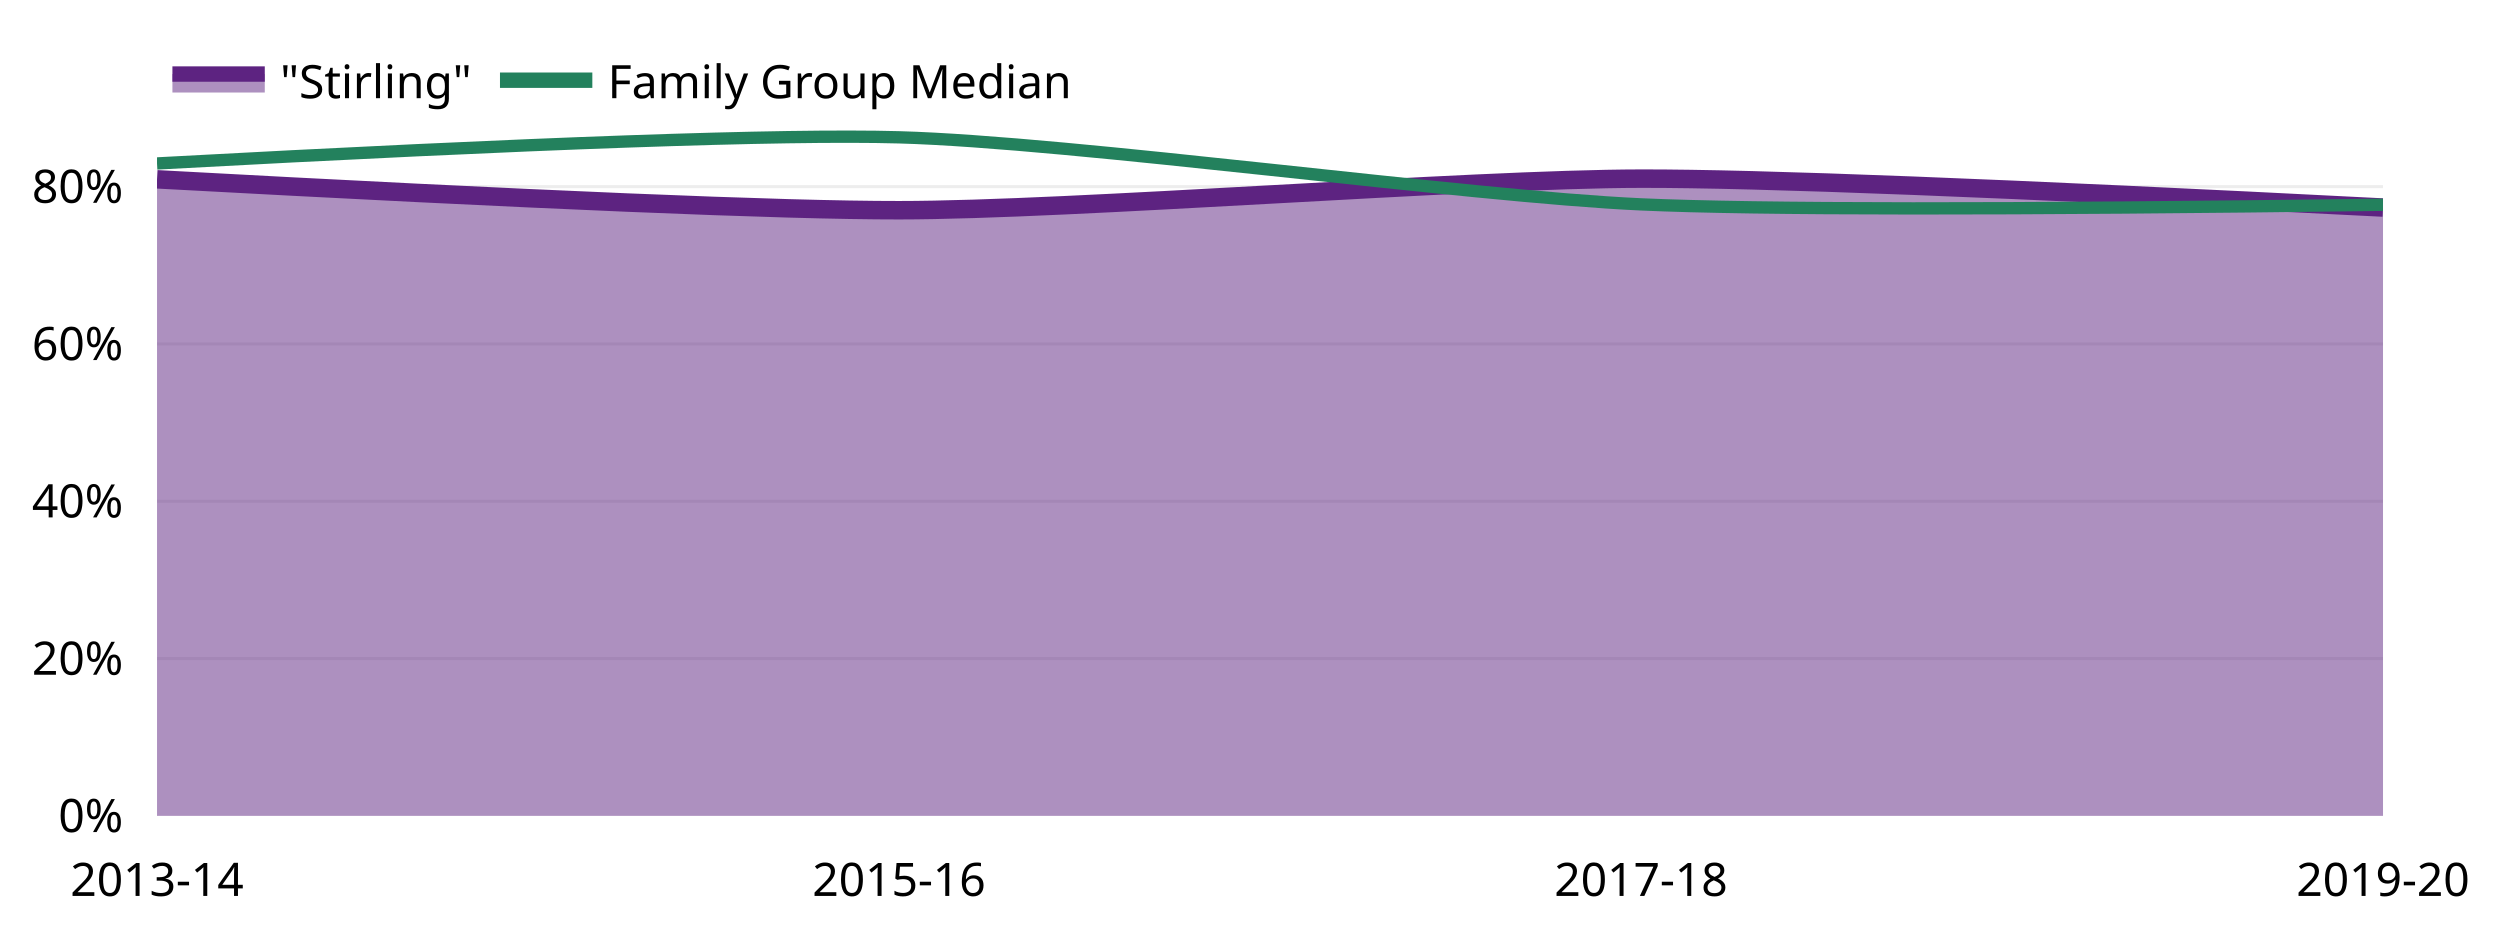
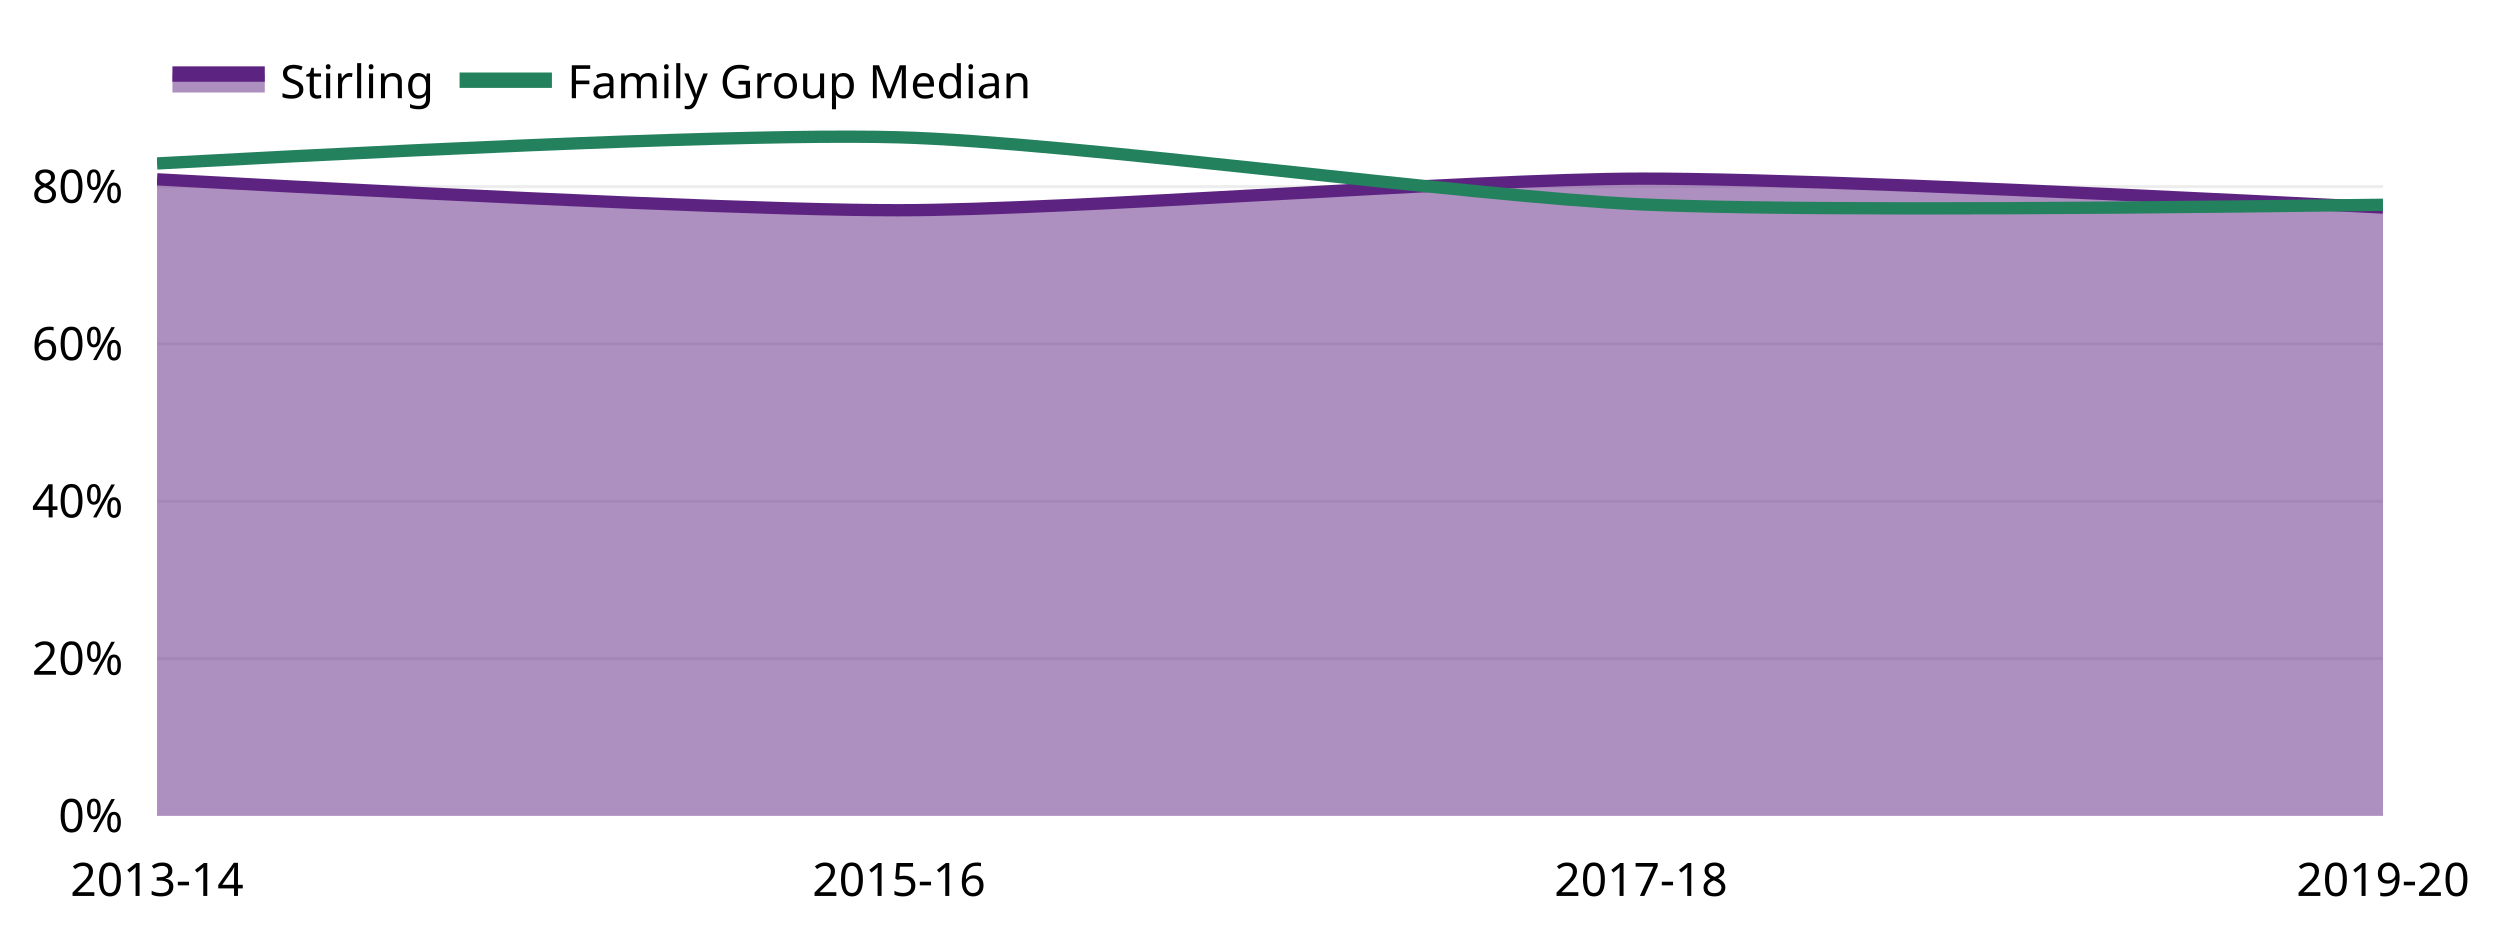
<svg xmlns="http://www.w3.org/2000/svg" class="main-svg" width="812" height="305" style="" viewBox="0 0 812 305">
  <rect x="0" y="0" width="812" height="305" style="fill: rgb(255, 255, 255); fill-opacity: 1;" />
-   <defs id="defs-2477cf">
+   <defs id="defs-84e84d">
    <g class="clips">
-       <clipPath id="clip2477cfxyplot" class="plotclip">
+       <clipPath id="clip84e84dxyplot" class="plotclip">
        <rect width="723" height="232" />
      </clipPath>
-       <clipPath class="axesclip" id="clip2477cfx">
+       <clipPath class="axesclip" id="clip84e84dx">
        <rect x="51" y="0" width="723" height="305" />
      </clipPath>
-       <clipPath class="axesclip" id="clip2477cfy">
+       <clipPath class="axesclip" id="clip84e84dy">
        <rect x="0" y="33" width="812" height="232" />
      </clipPath>
-       <clipPath class="axesclip" id="clip2477cfxy">
+       <clipPath class="axesclip" id="clip84e84dxy">
        <rect x="51" y="33" width="723" height="232" />
      </clipPath>
    </g>
    <g class="gradients" />
    <g class="patterns" />
  </defs>
  <g class="bglayer">
    <rect class="bg" x="41" y="23" width="743" height="252" style="fill: rgb(0, 0, 0); fill-opacity: 0; stroke-width: 0;" />
  </g>
  <g class="layer-below">
    <g class="imagelayer" />
    <g class="shapelayer" />
  </g>
  <g class="cartesianlayer">
    <g class="subplot xy">
      <g class="layer-subplot">
        <g class="shapelayer" />
        <g class="imagelayer" />
      </g>
      <g class="gridlayer">
        <g class="x">
          <path class="xgrid crisp" transform="translate(292,0)" d="M0,33v232" style="stroke: rgb(255, 255, 255); stroke-opacity: 1; stroke-width: 1px;" />
          <path class="xgrid crisp" transform="translate(533,0)" d="M0,33v232" style="stroke: rgb(255, 255, 255); stroke-opacity: 1; stroke-width: 1px;" />
        </g>
        <g class="y">
          <path class="ygrid crisp" transform="translate(0,213.9)" d="M51,0h723" style="stroke: rgb(237, 237, 237); stroke-opacity: 1; stroke-width: 1px;" />
          <path class="ygrid crisp" transform="translate(0,162.81)" d="M51,0h723" style="stroke: rgb(237, 237, 237); stroke-opacity: 1; stroke-width: 1px;" />
          <path class="ygrid crisp" transform="translate(0,111.71)" d="M51,0h723" style="stroke: rgb(237, 237, 237); stroke-opacity: 1; stroke-width: 1px;" />
          <path class="ygrid crisp" transform="translate(0,60.62)" d="M51,0h723" style="stroke: rgb(237, 237, 237); stroke-opacity: 1; stroke-width: 1px;" />
        </g>
      </g>
      <g class="zerolinelayer">
        <path class="yzl zl crisp" transform="translate(0,265)" d="M51,0h723" style="stroke: rgb(255, 255, 255); stroke-opacity: 1; stroke-width: 2px;" />
      </g>
      <path class="xlines-below" />
      <path class="ylines-below" />
      <g class="overlines-below" />
      <g class="xaxislayer-below" />
      <g class="yaxislayer-below" />
      <g class="overaxes-below" />
-       <g class="plot" transform="translate(51,33)" clip-path="url(#clip2477cfxyplot)">
+       <g class="plot" transform="translate(51,33)" clip-path="url(#clip84e84dxyplot)">
        <g class="scatterlayer mlayer">
-           <g class="trace scatter trace1c1683" style="stroke-miterlimit: 2;">
+           <g class="trace scatter traced48cc1" style="stroke-miterlimit: 2;">
            <g class="fills">
              <g>
                <path class="js-fill" d="M723,232L0,232L0,25.24Q184.77,35.31 241,35.28C297.23,35.25 425.76,25.12 482,25.02Q538.23,24.92 723,34.41" style="fill: rgb(93, 35, 129); fill-opacity: 0.5; stroke-width: 0;" />
              </g>
            </g>
            <g class="errorbars" />
            <g class="lines">
-               <path class="js-line" d="M0,25.24Q184.77,35.31 241,35.28C297.23,35.25 425.76,25.12 482,25.02Q538.23,24.92 723,34.41" style="vector-effect: non-scaling-stroke; fill: none; stroke: rgb(93, 35, 129); stroke-opacity: 1; stroke-width: 6px; opacity: 1;" />
+               <path class="js-line" d="M0,25.24Q184.77,35.31 241,35.28C297.23,35.25 425.76,25.12 482,25.02Q538.23,24.92 723,34.41" style="vector-effect: non-scaling-stroke; fill: none; stroke: rgb(93, 35, 129); stroke-opacity: 1; stroke-width: 4px; opacity: 1;" />
            </g>
            <g class="points" />
            <g class="text" />
          </g>
-           <g class="trace scatter trace06274b" style="stroke-miterlimit: 2; opacity: 1;">
+           <g class="trace scatter tracefe0713" style="stroke-miterlimit: 2; opacity: 1;">
            <g class="fills" />
            <g class="errorbars" />
            <g class="lines">
              <path class="js-line" d="M0,20.09Q184.82,10.06 241,11.6C297.28,13.15 425.71,30.83 482,33.38Q538.18,35.93 723,33.51" style="vector-effect: non-scaling-stroke; fill: none; stroke: rgb(35, 129, 93); stroke-opacity: 1; stroke-width: 4px; opacity: 1;" />
            </g>
            <g class="points" />
            <g class="text" />
          </g>
        </g>
      </g>
      <g class="overplot" />
      <path class="xlines-above crisp" d="M0,0" style="fill: none;" />
      <path class="ylines-above crisp" d="M0,0" style="fill: none;" />
      <g class="overlines-above" />
      <g class="xaxislayer-above">
        <g class="xtick">
          <text text-anchor="middle" x="0" y="291" transform="translate(51,0)" style="font-family: 'Segoe UI Semibold'; font-size: 15px; fill: rgb(0, 0, 0); fill-opacity: 1; white-space: pre; opacity: 1;">2013-14</text>
        </g>
        <g class="xtick">
          <text text-anchor="middle" x="0" y="291" transform="translate(292,0)" style="font-family: 'Segoe UI Semibold'; font-size: 15px; fill: rgb(0, 0, 0); fill-opacity: 1; white-space: pre; opacity: 1;">2015-16</text>
        </g>
        <g class="xtick">
          <text text-anchor="middle" x="0" y="291" transform="translate(533,0)" style="font-family: 'Segoe UI Semibold'; font-size: 15px; fill: rgb(0, 0, 0); fill-opacity: 1; white-space: pre; opacity: 1;">2017-18</text>
        </g>
        <g class="xtick">
          <text text-anchor="middle" x="0" y="291" transform="translate(774,0)" style="font-family: 'Segoe UI Semibold'; font-size: 15px; fill: rgb(0, 0, 0); fill-opacity: 1; white-space: pre; opacity: 1;">2019-20</text>
        </g>
      </g>
      <g class="yaxislayer-above">
        <g class="ytick">
          <text text-anchor="end" x="40" y="5.25" transform="translate(0,265)" style="font-family: 'Segoe UI Semibold'; font-size: 15px; fill: rgb(0, 0, 0); fill-opacity: 1; white-space: pre; opacity: 1;">0%</text>
        </g>
        <g class="ytick">
          <text text-anchor="end" x="40" y="5.25" style="font-family: 'Segoe UI Semibold'; font-size: 15px; fill: rgb(0, 0, 0); fill-opacity: 1; white-space: pre; opacity: 1;" transform="translate(0,213.9)">20%</text>
        </g>
        <g class="ytick">
          <text text-anchor="end" x="40" y="5.25" style="font-family: 'Segoe UI Semibold'; font-size: 15px; fill: rgb(0, 0, 0); fill-opacity: 1; white-space: pre; opacity: 1;" transform="translate(0,162.81)">40%</text>
        </g>
        <g class="ytick">
          <text text-anchor="end" x="40" y="5.25" style="font-family: 'Segoe UI Semibold'; font-size: 15px; fill: rgb(0, 0, 0); fill-opacity: 1; white-space: pre; opacity: 1;" transform="translate(0,111.71)">60%</text>
        </g>
        <g class="ytick">
          <text text-anchor="end" x="40" y="5.25" style="font-family: 'Segoe UI Semibold'; font-size: 15px; fill: rgb(0, 0, 0); fill-opacity: 1; white-space: pre; opacity: 1;" transform="translate(0,60.62)">80%</text>
        </g>
      </g>
      <g class="overaxes-above" />
    </g>
  </g>
  <g class="polarlayer" />
  <g class="smithlayer" />
  <g class="ternarylayer" />
  <g class="geolayer" />
  <g class="funnelarealayer" />
  <g class="pielayer" />
  <g class="iciclelayer" />
  <g class="treemaplayer" />
  <g class="sunburstlayer" />
  <g class="glimages" />
-   <defs id="topdefs-2477cf">
+   <defs id="topdefs-84e84d">
    <g class="clips" />
-     <clipPath id="legend2477cf">
-       <rect width="298" height="33" x="0" y="0" />
+     <clipPath id="legend84e84d">
+       <rect width="285" height="33" x="0" y="0" />
    </clipPath>
  </defs>
  <g class="layer-above">
    <g class="imagelayer" />
    <g class="shapelayer" />
  </g>
  <g class="infolayer">
    <g class="legend" pointer-events="all" transform="translate(51,9.8)">
-       <rect class="bg" shape-rendering="crispEdges" width="298" height="33" x="0" y="0" style="stroke: rgb(68, 68, 68); stroke-opacity: 1; fill: rgb(0, 0, 0); fill-opacity: 0; stroke-width: 0px;" />
-       <g class="scrollbox" transform="" clip-path="url(#legend2477cf)">
+       <rect class="bg" shape-rendering="crispEdges" width="285" height="33" x="0" y="0" style="stroke: rgb(68, 68, 68); stroke-opacity: 1; fill: rgb(0, 0, 0); fill-opacity: 0; stroke-width: 0px;" />
+       <g class="scrollbox" transform="" clip-path="url(#legend84e84d)">
        <g class="groups">
          <g class="traces" transform="translate(0,16.25)" style="opacity: 1;">
-             <text class="legendtext" text-anchor="start" x="40" y="5.85" style="font-family: 'Segoe UI Semibold'; font-size: 15px; fill: rgb(0, 0, 0); fill-opacity: 1; white-space: pre;">"Stirling"</text>
+             <text class="legendtext" text-anchor="start" x="40" y="5.85" style="font-family: 'Segoe UI Semibold'; font-size: 15px; fill: rgb(0, 0, 0); fill-opacity: 1; white-space: pre;">Stirling</text>
            <g class="layers">
              <g class="legendfill">
                <path class="js-fill" d="M5,-2h30v6h-30z" style="stroke-width: 0; fill: rgb(93, 35, 129); fill-opacity: 0.5;" />
              </g>
              <g class="legendlines">
                <path class="js-line" d="M5,-2h30" style="fill: none; stroke: rgb(93, 35, 129); stroke-opacity: 1; stroke-width: 5px;" />
              </g>
              <g class="legendsymbols">
                <g class="legendpoints" />
              </g>
            </g>
-             <rect class="legendtoggle" x="0" y="-11.25" width="103.891" height="22.5" style="fill: rgb(0, 0, 0); fill-opacity: 0;" />
+             <rect class="legendtoggle" x="0" y="-11.25" width="90.766" height="22.5" style="fill: rgb(0, 0, 0); fill-opacity: 0;" />
          </g>
-           <g class="traces" transform="translate(106.3906,16.25)" style="opacity: 1;">
+           <g class="traces" transform="translate(93.26562,16.25)" style="opacity: 1;">
            <text class="legendtext" text-anchor="start" x="40" y="5.85" style="font-family: 'Segoe UI Semibold'; font-size: 15px; fill: rgb(0, 0, 0); fill-opacity: 1; white-space: pre;">Family Group Median</text>
            <g class="layers" style="opacity: 1;">
              <g class="legendfill" />
              <g class="legendlines">
                <path class="js-line" d="M5,0h30" style="fill: none; stroke: rgb(35, 129, 93); stroke-opacity: 1; stroke-width: 5px;" />
              </g>
              <g class="legendsymbols">
                <g class="legendpoints" />
              </g>
            </g>
            <rect class="legendtoggle" x="0" y="-11.25" width="188.609" height="22.5" style="fill: rgb(0, 0, 0); fill-opacity: 0;" />
          </g>
        </g>
      </g>
      <rect class="scrollbar" rx="20" ry="3" width="0" height="0" x="0" y="0" style="fill: rgb(128, 139, 164); fill-opacity: 1;" />
    </g>
    <g class="g-gtitle" />
    <g class="g-xtitle" />
    <g class="g-ytitle" />
  </g>
</svg>
